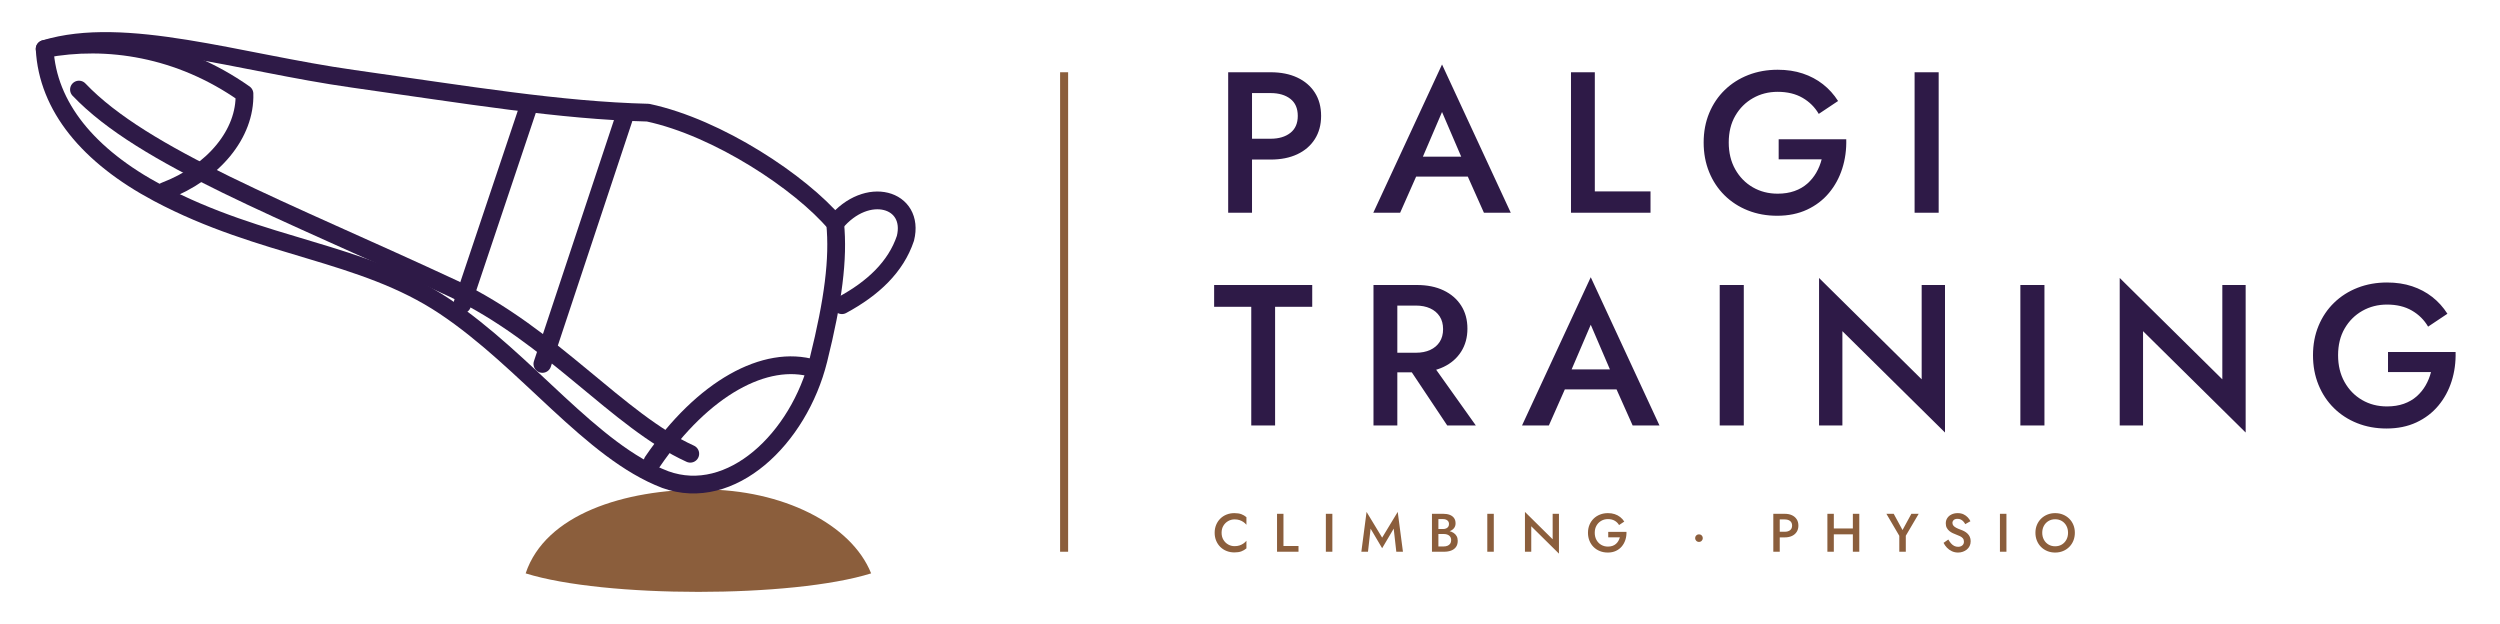
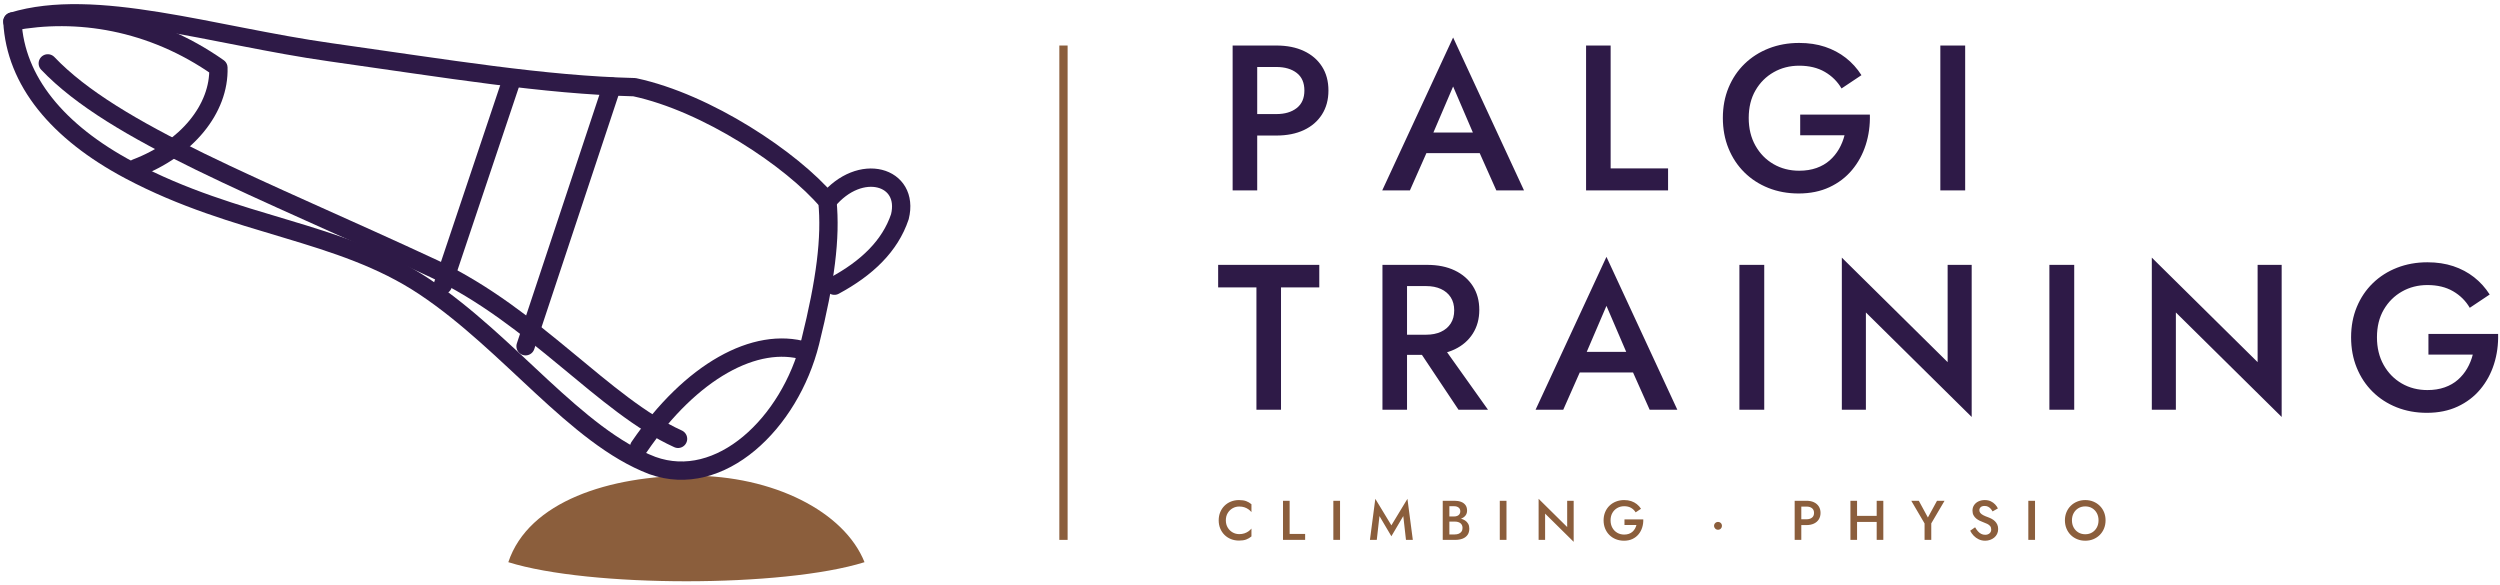
- <svg xmlns="http://www.w3.org/2000/svg" viewBox="0 0 620.98 155.45" width="621" height="155" role="img" aria-label="Palgi Training — Climbing · Physio">
+ <svg xmlns="http://www.w3.org/2000/svg" viewBox="7.75 7 603 141.25" width="603" height="141" role="img" aria-label="Palgi Training — Climbing · Physio">
  <g transform="translate(-12.588 -31.756) scale(1.22954)">
    <path d="M116 142 C120 130 136 125 152 125 C168 125 182 132 186 142 C170 147 132 147 116 142 Z" fill="#8B5E3C" />
    <g transform="rotate(28 100 70)" fill="none" stroke="#2E1A47" stroke-width="3.6" stroke-linecap="round" stroke-linejoin="round">
      <path d="M12 78 C18 88 30 93 46 93 C70 93 88 84 108 86 C128 88 148 98 164 96 C178 94 184 76 180 60 C177 48 174 40 170 34 C160 30 140 28 126 32 C110 40 92 46 70 54 C48 62 24 66 12 78 Z" />
      <path d="M22 82 C40 88 70 84 108 82 C130 81 150 90 166 89" />
      <path d="M12 78 C22 70 36 65 52 67 C56 74 54 84 47 92" />
      <path d="M180 62 C170 64 162 76 160 94" />
      <path d="M104 42 L111 84" />
      <path d="M122 34 L131 87" />
      <path d="M170 34 C172 24 182 22 184 30 C185 36 183 42 179 48" />
    </g>
  </g>
  <rect x="263.18" y="18.00" width="2" height="119.45" fill="#8B5E3C" />
  <path d="M305.054 18V53H310.992V18ZM308.592 23.187H315.617Q318.679 23.187 320.535 24.619Q322.392 26.05 322.392 28.875Q322.392 31.662 320.535 33.112Q318.679 34.562 315.617 34.562H308.592V39.75H315.617Q319.454 39.75 322.267 38.431Q325.079 37.112 326.642 34.656Q328.204 32.2 328.204 28.875Q328.204 25.5 326.642 23.069Q325.079 20.637 322.267 19.319Q319.454 18 315.617 18H308.592ZM349.179 44H367.679L366.554 39.025H350.304ZM358.329 27.9 363.904 40.887 364.017 42.35 368.767 53H375.454L358.329 16.062L341.204 53H347.892L352.742 42.037L352.829 40.737ZM390.454 18V53H410.267V47.687H396.392V18ZM442.192 39.687H452.904Q452.454 41.462 451.56 43.012Q450.667 44.562 449.323 45.75Q447.979 46.937 446.123 47.594Q444.267 48.25 441.942 48.25Q438.492 48.25 435.735 46.65Q432.979 45.05 431.367 42.175Q429.754 39.3 429.754 35.5Q429.754 31.65 431.392 28.831Q433.029 26.012 435.792 24.444Q438.554 22.875 441.942 22.875Q445.567 22.875 448.142 24.369Q450.717 25.862 452.179 28.375L456.992 25.162Q455.429 22.712 453.217 20.981Q451.004 19.25 448.192 18.312Q445.379 17.375 441.942 17.375Q437.992 17.375 434.623 18.687Q431.254 20 428.76 22.419Q426.267 24.837 424.885 28.169Q423.504 31.5 423.504 35.5Q423.504 39.5 424.867 42.85Q426.229 46.2 428.698 48.644Q431.167 51.087 434.517 52.419Q437.867 53.75 441.817 53.75Q446.004 53.75 449.26 52.231Q452.517 50.712 454.729 48.062Q456.942 45.412 458.035 41.981Q459.129 38.55 459.029 34.687H442.192ZM476.054 18V53H482.054V18Z" fill="#2E1A47" />
  <path d="M301.554 76.438H310.804V106.0H316.742V76.438H325.992V71.0H301.554ZM348.504 89.312 359.629 106.0H366.754L354.879 89.312ZM341.254 71.0V106.0H347.192V71.0ZM344.792 76.125H351.817Q353.854 76.125 355.373 76.819Q356.892 77.513 357.742 78.819Q358.592 80.125 358.592 82.0Q358.592 83.862 357.742 85.175Q356.892 86.487 355.373 87.181Q353.854 87.875 351.817 87.875H344.792V92.75H352.067Q355.904 92.75 358.717 91.406Q361.529 90.062 363.092 87.6Q364.654 85.138 364.654 81.875Q364.654 78.562 363.092 76.125Q361.529 73.688 358.717 72.344Q355.904 71.0 352.067 71.0H344.792ZM386.229 97.0H404.729L403.604 92.025H387.354ZM395.379 80.9 400.954 93.888 401.067 95.35 405.817 106.0H412.504L395.379 69.062L378.254 106.0H384.942L389.792 95.037L389.879 93.737ZM427.504 71.0V106.0H433.504V71.0ZM477.817 71.0V94.5L452.254 69.25V106.0H458.067V82.5L483.629 107.75V71.0ZM502.404 71.0V106.0H508.404V71.0ZM552.717 71.0V94.5L527.154 69.25V106.0H532.967V82.5L558.529 107.75V71.0ZM593.992 92.688H604.704Q604.254 94.463 603.36 96.013Q602.467 97.562 601.123 98.75Q599.779 99.938 597.923 100.594Q596.067 101.25 593.742 101.25Q590.292 101.25 587.535 99.65Q584.779 98.05 583.167 95.175Q581.554 92.3 581.554 88.5Q581.554 84.65 583.192 81.831Q584.829 79.013 587.592 77.444Q590.354 75.875 593.742 75.875Q597.367 75.875 599.942 77.369Q602.517 78.862 603.979 81.375L608.792 78.162Q607.229 75.713 605.017 73.981Q602.804 72.25 599.992 71.312Q597.179 70.375 593.742 70.375Q589.792 70.375 586.423 71.688Q583.054 73.0 580.56 75.419Q578.067 77.838 576.685 81.169Q575.304 84.5 575.304 88.5Q575.304 92.5 576.667 95.85Q578.029 99.2 580.498 101.644Q582.967 104.088 586.317 105.419Q589.667 106.75 593.617 106.75Q597.804 106.75 601.06 105.231Q604.317 103.713 606.529 101.062Q608.742 98.412 609.835 94.981Q610.929 91.55 610.829 87.688H593.992Z" fill="#2E1A47" />
  <path d="M303.413 132.725Q303.413 131.712 303.866 130.967Q304.318 130.221 305.052 129.806Q305.786 129.39 306.65 129.39Q307.325 129.39 307.867 129.564Q308.408 129.738 308.846 130.044Q309.283 130.349 309.6 130.734V128.837Q309.016 128.344 308.326 128.088Q307.636 127.831 306.596 127.831Q305.55 127.831 304.654 128.187Q303.758 128.543 303.093 129.2Q302.428 129.856 302.057 130.754Q301.685 131.652 301.685 132.725Q301.685 133.798 302.057 134.696Q302.428 135.594 303.093 136.25Q303.758 136.907 304.654 137.263Q305.55 137.619 306.596 137.619Q307.636 137.619 308.326 137.361Q309.016 137.102 309.6 136.613V134.716Q309.283 135.101 308.846 135.405Q308.408 135.708 307.867 135.884Q307.325 136.059 306.65 136.059Q305.786 136.059 305.052 135.644Q304.318 135.229 303.866 134.478Q303.413 133.727 303.413 132.725ZM317.224 128V137.45H322.573V136.016H318.827V128ZM329.387 128V137.45H331.007V128ZM340.532 131.696 343.411 136.572 346.289 131.696 346.937 137.45H348.591L347.292 127.527L343.411 133.937L339.529 127.527L338.23 137.45H339.884ZM357.046 132.573H358.672Q359.573 132.573 360.252 132.318Q360.93 132.063 361.315 131.569Q361.7 131.075 361.7 130.379Q361.7 129.569 361.315 129.045Q360.93 128.52 360.252 128.26Q359.573 128 358.672 128H355.82V137.45H358.841Q359.843 137.45 360.606 137.158Q361.369 136.866 361.804 136.264Q362.24 135.661 362.24 134.726Q362.24 134.051 361.968 133.564Q361.696 133.076 361.222 132.764Q360.748 132.452 360.139 132.301Q359.53 132.151 358.841 132.151H357.046V133.032H358.74Q359.148 133.032 359.487 133.125Q359.827 133.218 360.078 133.408Q360.329 133.599 360.466 133.888Q360.603 134.176 360.603 134.558Q360.603 135.087 360.362 135.435Q360.12 135.783 359.7 135.958Q359.28 136.134 358.74 136.134H357.424V129.316H358.571Q359.236 129.316 359.649 129.637Q360.063 129.957 360.063 130.555Q360.063 130.95 359.874 131.226Q359.685 131.503 359.347 131.648Q359.01 131.793 358.571 131.793H357.046ZM369.604 128V137.45H371.224V128ZM385.888 128V134.345L378.986 127.527V137.45H380.556V131.105L387.458 137.922V128ZM399.733 133.856H402.625Q402.503 134.335 402.262 134.753Q402.021 135.172 401.658 135.493Q401.295 135.813 400.794 135.99Q400.293 136.167 399.665 136.167Q398.734 136.167 397.989 135.736Q397.245 135.303 396.81 134.527Q396.374 133.751 396.374 132.725Q396.374 131.685 396.817 130.924Q397.259 130.163 398.005 129.74Q398.75 129.316 399.665 129.316Q400.644 129.316 401.339 129.72Q402.034 130.123 402.429 130.801L403.729 129.934Q403.307 129.272 402.709 128.805Q402.112 128.337 401.353 128.084Q400.593 127.831 399.665 127.831Q398.599 127.831 397.689 128.186Q396.779 128.54 396.106 129.193Q395.433 129.846 395.06 130.746Q394.687 131.645 394.687 132.725Q394.687 133.805 395.055 134.709Q395.423 135.614 396.089 136.274Q396.756 136.934 397.66 137.293Q398.565 137.652 399.631 137.652Q400.762 137.652 401.641 137.242Q402.52 136.832 403.118 136.117Q403.715 135.401 404.01 134.475Q404.306 133.548 404.279 132.506H399.733ZM421.38 134.058Q421.38 134.439 421.658 134.721Q421.937 135.003 422.335 135.003Q422.747 135.003 423.018 134.721Q423.29 134.439 423.29 134.058Q423.29 133.667 423.018 133.39Q422.747 133.113 422.335 133.113Q421.937 133.113 421.658 133.39Q421.38 133.667 421.38 134.058ZM440.857 128V137.45H442.46V128ZM441.812 129.401H443.709Q444.536 129.401 445.037 129.787Q445.538 130.173 445.538 130.936Q445.538 131.689 445.037 132.08Q444.536 132.472 443.709 132.472H441.812V133.873H443.709Q444.745 133.873 445.504 133.516Q446.264 133.16 446.686 132.497Q447.107 131.834 447.107 130.936Q447.107 130.025 446.686 129.369Q446.264 128.712 445.504 128.356Q444.745 128 443.709 128H441.812ZM454.964 133.113H461.714V131.645H454.964ZM460.675 128V137.45H462.278V128ZM454.33 128V137.45H455.933V128ZM475.252 128 473.048 132.043 470.854 128H469.031L472.244 133.481V137.45H473.864V133.464L477.074 128ZM484.455 134.406 483.267 135.236Q483.581 135.881 484.109 136.436Q484.637 136.991 485.346 137.322Q486.055 137.652 486.885 137.652Q487.493 137.652 488.055 137.46Q488.617 137.268 489.062 136.907Q489.508 136.545 489.766 136.021Q490.024 135.496 490.024 134.834Q490.024 134.21 489.811 133.748Q489.599 133.285 489.251 132.946Q488.903 132.607 488.478 132.376Q488.053 132.144 487.628 131.993Q486.872 131.729 486.398 131.473Q485.923 131.216 485.702 130.923Q485.481 130.629 485.481 130.265Q485.481 129.863 485.793 129.558Q486.106 129.252 486.76 129.252Q487.24 129.252 487.596 129.438Q487.952 129.623 488.22 129.925Q488.488 130.227 488.674 130.575L489.963 129.846Q489.727 129.35 489.3 128.889Q488.873 128.429 488.252 128.13Q487.631 127.831 486.787 127.831Q485.944 127.831 485.272 128.15Q484.6 128.469 484.212 129.043Q483.824 129.617 483.824 130.376Q483.824 131.041 484.077 131.507Q484.33 131.972 484.724 132.291Q485.117 132.61 485.55 132.814Q485.984 133.019 486.332 133.143Q486.929 133.359 487.383 133.581Q487.837 133.802 488.092 134.119Q488.347 134.436 488.347 134.959Q488.347 135.523 487.942 135.872Q487.537 136.221 486.882 136.221Q486.352 136.221 485.915 135.995Q485.478 135.769 485.122 135.359Q484.766 134.949 484.455 134.406ZM497.314 128V137.45H498.934V128ZM507.854 132.725Q507.854 131.75 508.268 130.992Q508.681 130.234 509.407 129.797Q510.132 129.36 511.067 129.36Q512.022 129.36 512.741 129.797Q513.46 130.234 513.87 130.992Q514.28 131.75 514.28 132.725Q514.28 133.697 513.867 134.456Q513.453 135.216 512.733 135.653Q512.012 136.09 511.067 136.09Q510.132 136.09 509.407 135.653Q508.681 135.216 508.268 134.456Q507.854 133.697 507.854 132.725ZM506.156 132.725Q506.156 133.778 506.521 134.681Q506.885 135.584 507.547 136.247Q508.208 136.91 509.108 137.281Q510.007 137.652 511.067 137.652Q512.137 137.652 513.031 137.281Q513.926 136.91 514.587 136.247Q515.249 135.584 515.613 134.681Q515.978 133.778 515.978 132.725Q515.978 131.662 515.612 130.769Q515.245 129.876 514.58 129.22Q513.916 128.564 513.023 128.197Q512.13 127.831 511.067 127.831Q510.021 127.831 509.123 128.197Q508.225 128.564 507.56 129.22Q506.896 129.876 506.526 130.769Q506.156 131.662 506.156 132.725Z" fill="#8B5E3C" />
</svg>
